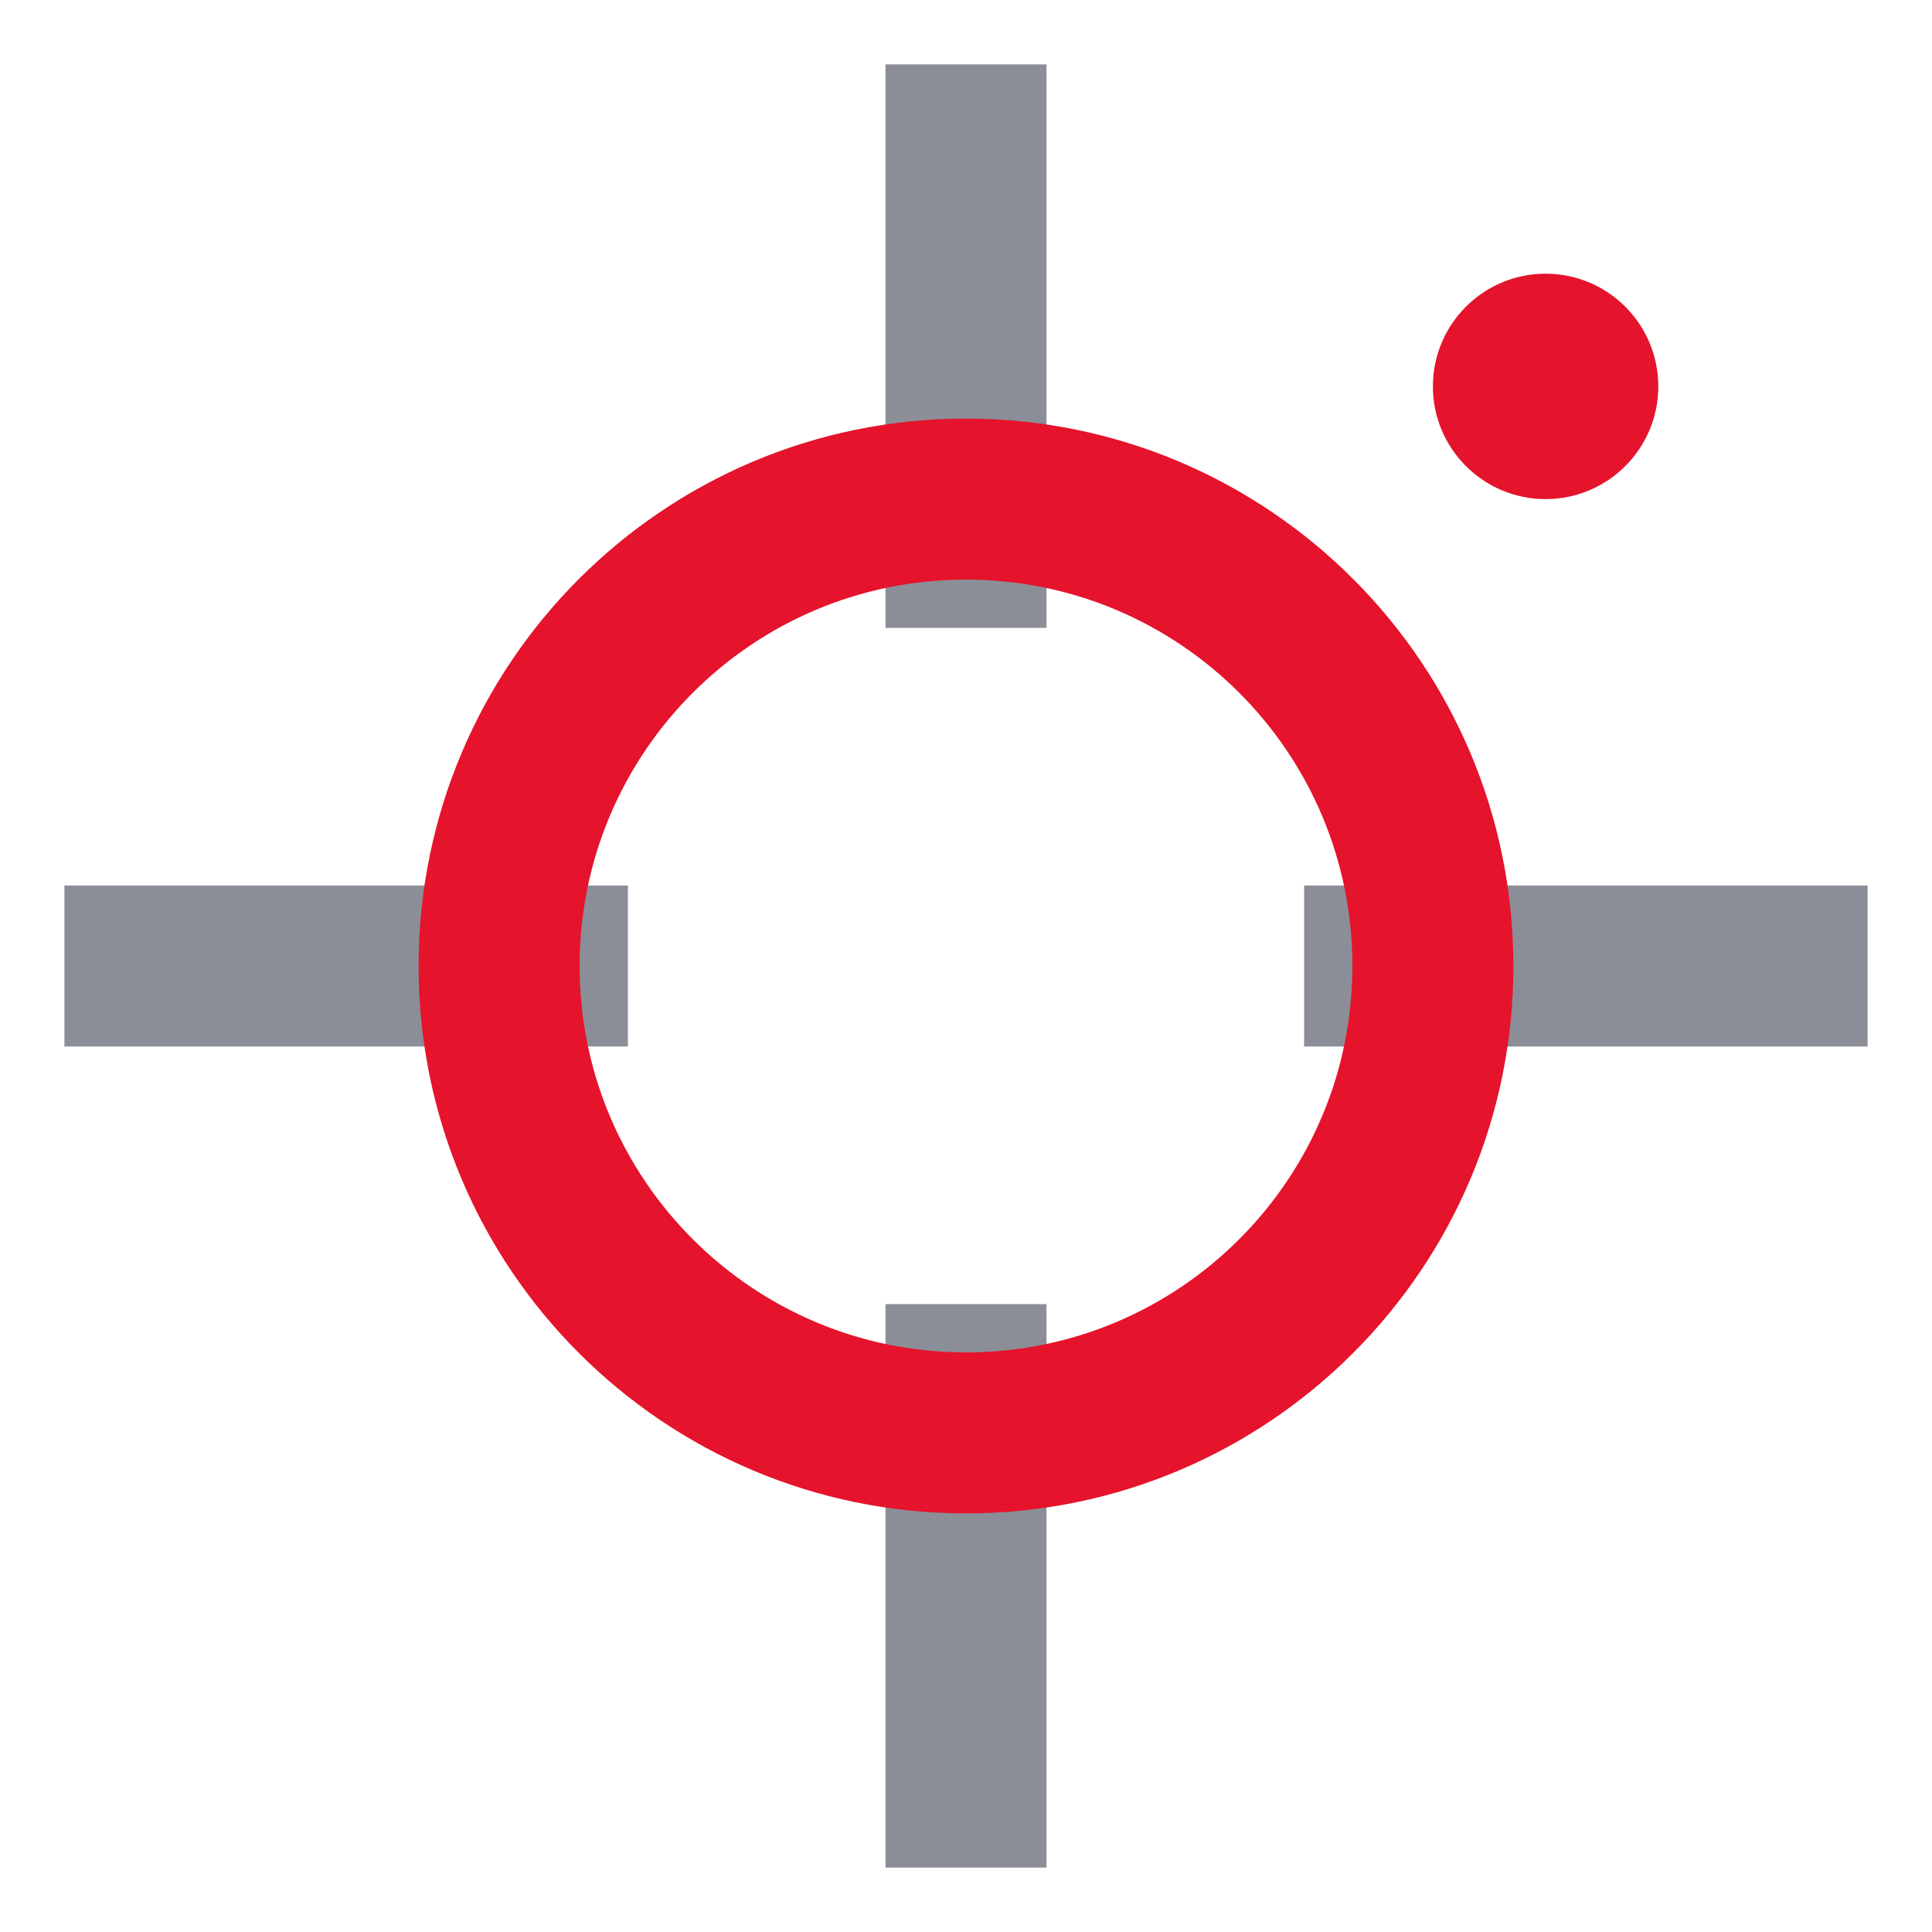
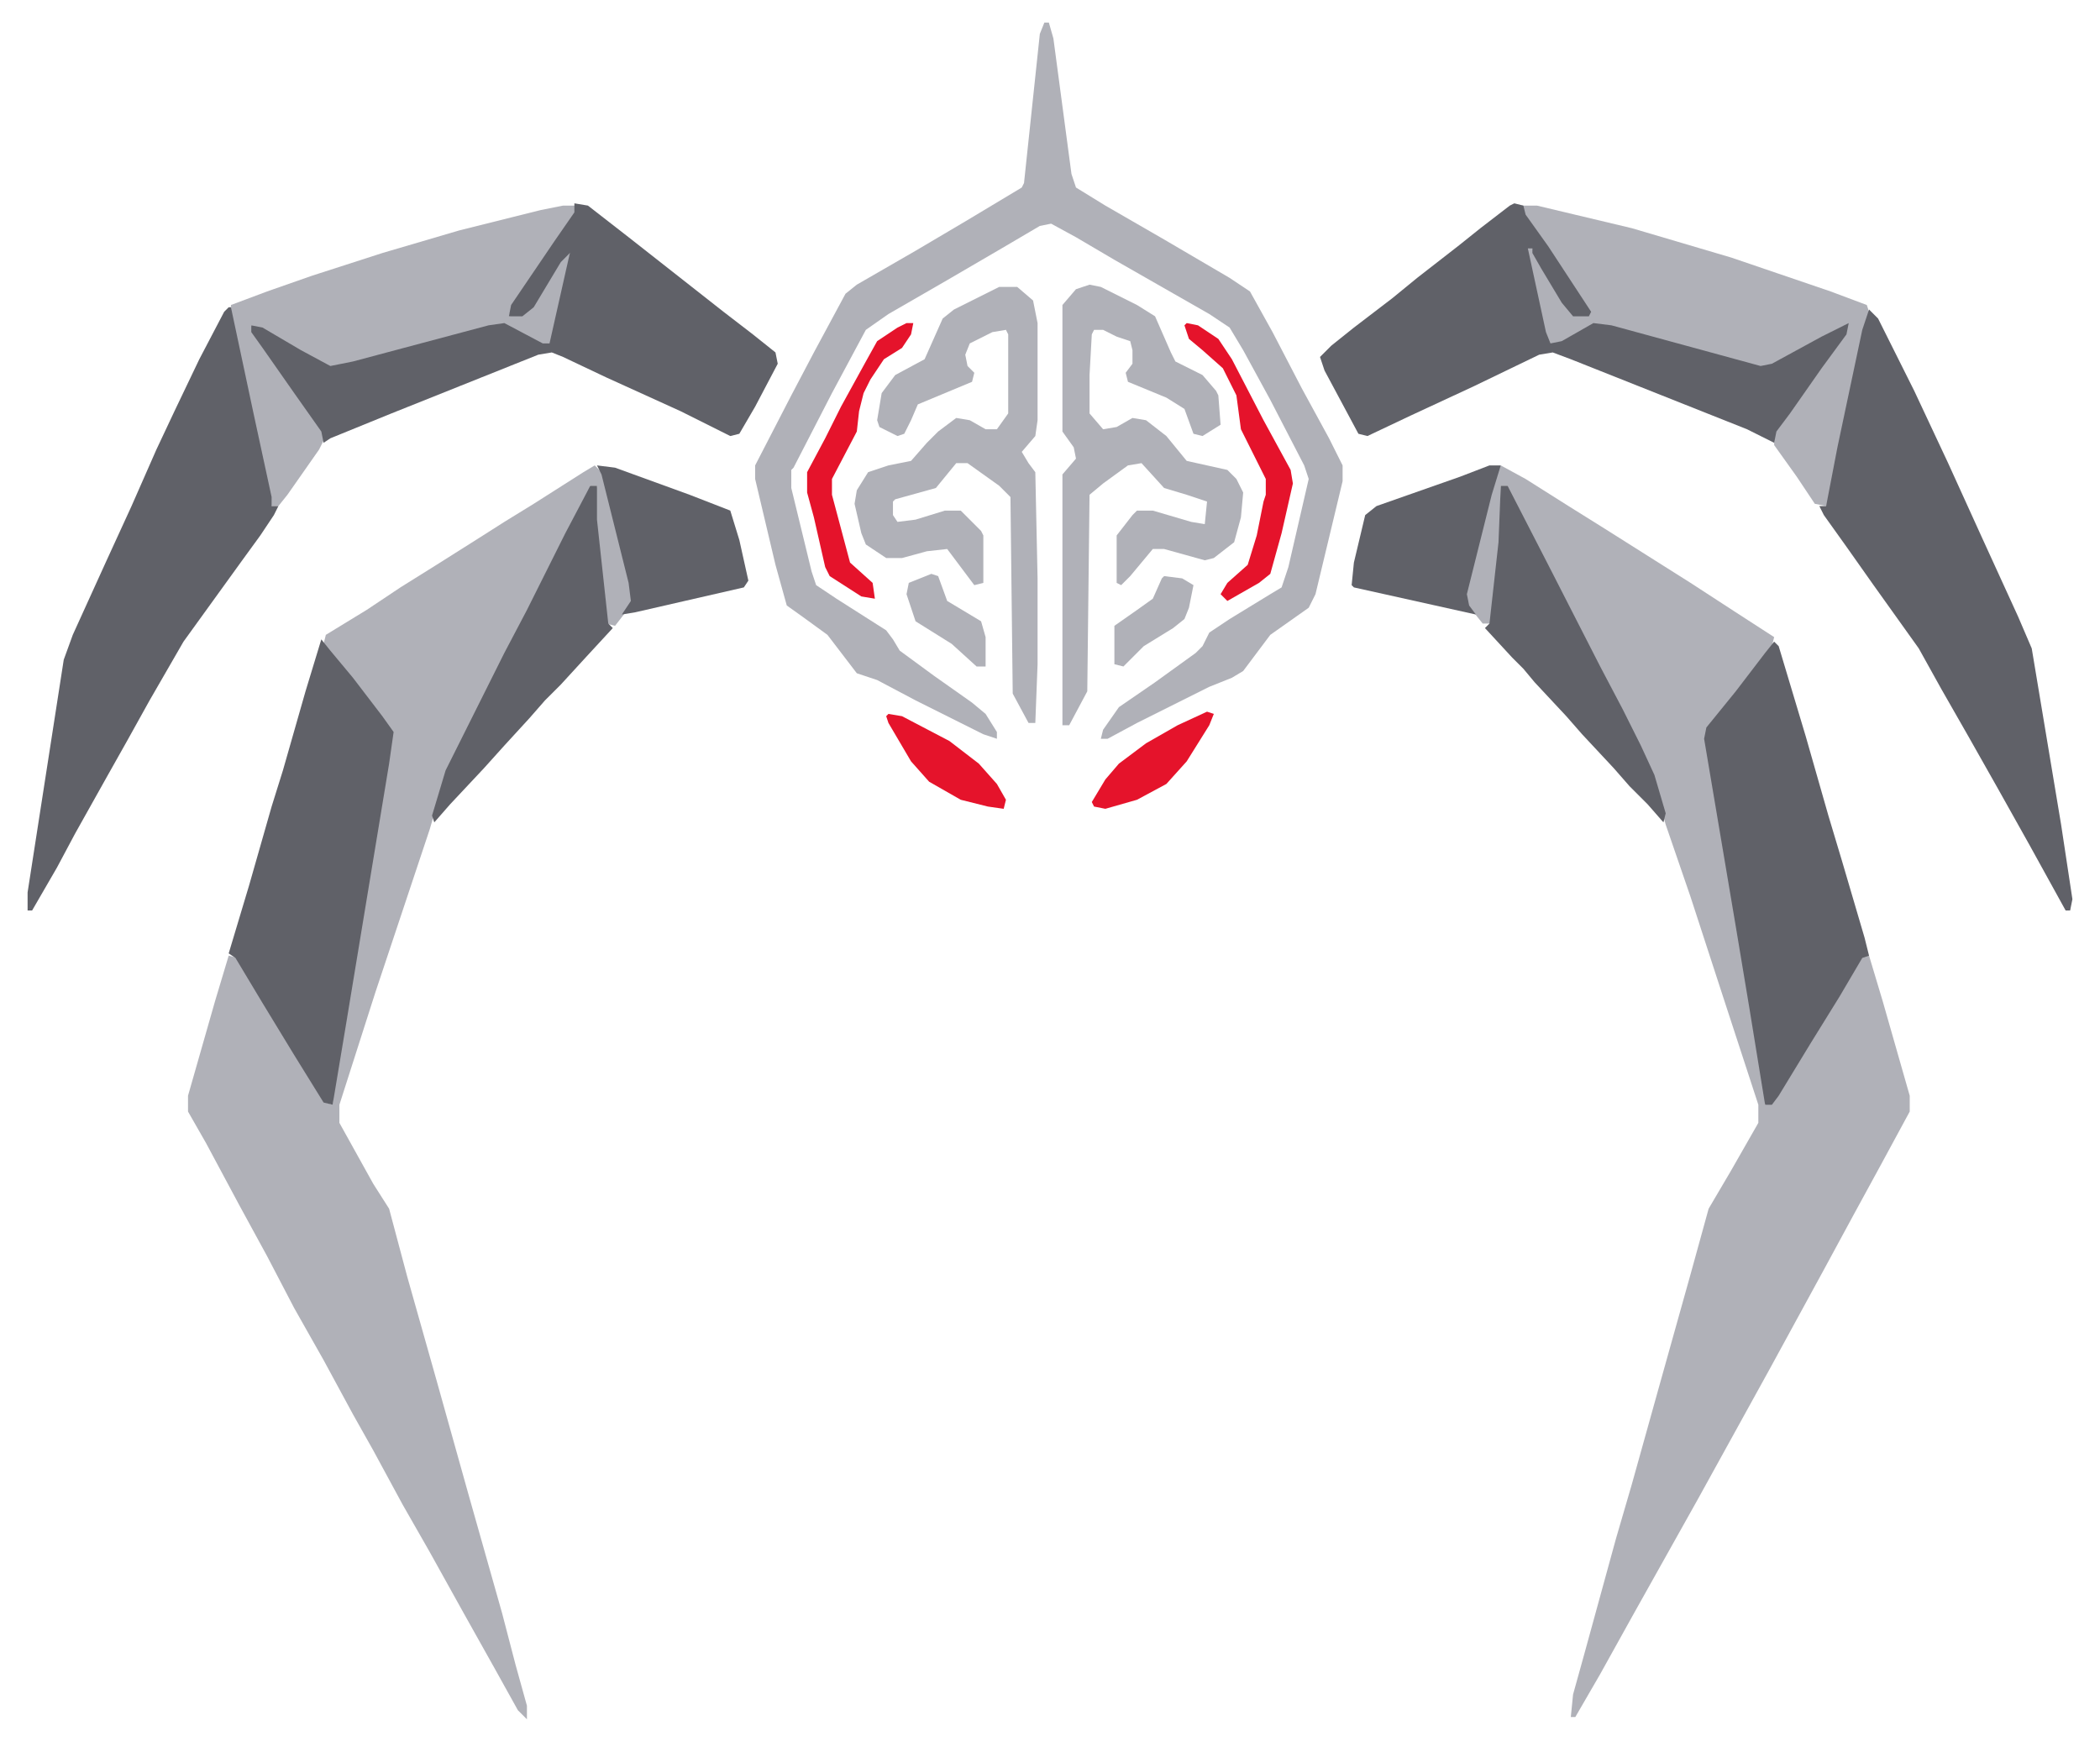
- <svg xmlns="http://www.w3.org/2000/svg" viewBox="0 0 24 24" width="88" height="88" role="img">
-   <path d="M12 1.8v5M12 17.2v5M1.8 12h5M17.2 12h5" fill="none" stroke="#8B8E97" stroke-width="2" stroke-linecap="square" />
-   <path d="M12 5.2a6.8 6.8 0 1 0 0 13.6a6.8 6.8 0 1 0 0-13.6zM12 7.2a4.8 4.8 0 1 1 0 9.6a4.8 4.8 0 1 1 0-9.6z" fill="#E5132B" fill-rule="evenodd" />
-   <circle cx="19.2" cy="4.8" r="1.4" fill="#E5132B" />
+ <svg xmlns="http://www.w3.org/2000/svg" viewBox="165 450 925 771" width="88" height="73" role="img">
+   <g>
+     <path d="M0,0 L4,4 L17,56 L16,62 L9,71 L5,70 L0,24 L0,13 L1,9 L-2,9 L-4,15 L-25,56 L-38,82 L-48,101 L-66,137 L-73,161 L-85,197 L-97,233 L-113,283 L-113,291 L-98,318 L-91,329 L-83,359 L-70,405 L-56,455 L-41,508 L-35,531 L-30,549 L-30,555 L-34,551 L-44,533 L-58,508 L-73,481 L-85,460 L-98,436 L-107,420 L-120,396 L-133,373 L-145,350 L-157,328 L-172,300 L-180,286 L-180,279 L-168,237 L-162,217 L-158,218 L-145,240 L-129,266 L-119,282 L-116,283 L-115,272 L-100,180 L-90,121 L-91,116 L-103,101 L-116,84 L-120,79 L-119,75 L-101,64 L-86,54 L-70,44 L-51,32 L-40,25 L-27,17 L-5,3 Z " transform="translate(426,656)" fill="#B0B1B8" />
+     <path d="M0,0 L3,0 L3,15 L8,61 L10,63 L-2,76 L-13,88 L-20,95 L-27,103 L-38,115 L-47,125 L-62,141 L-69,149 L-70,146 L-64,126 L-38,74 L-28,55 L-11,21 L-1,2 Z " transform="translate(424,665)" fill="#606168" />
+     <path d="M0,0 L4,5 L14,17 L27,34 L32,41 L30,55 L11,170 L5,206 L1,205 L-12,184 L-26,161 L-38,141 L-41,139 L-32,109 L-22,74 L-17,58 L-7,23 Z " transform="translate(305,733)" fill="#606168" />
+     <path d="M0,0 L8,1 L41,13 L59,20 L63,33 L67,51 L65,54 L17,65 L11,66 L15,60 L14,52 L2,4 Z " transform="translate(427,656)" fill="#606168" />
+   </g>
+   <g>
+     <path d="M0,0 L11,6 L30,18 L46,28 L65,40 L84,52 L104,65 L121,76 L120,80 L107,97 L96,111 L91,118 L93,133 L109,229 L117,277 L117,283 L120,282 L136,256 L150,233 L160,217 L163,217 L169,237 L181,279 L181,286 L168,310 L156,332 L143,356 L131,378 L119,400 L103,429 L87,458 L73,483 L59,508 L44,535 L33,554 L31,554 L32,544 L37,526 L51,475 L58,451 L70,408 L84,358 L92,329 L102,312 L114,291 L114,283 L98,234 L84,191 L73,159 L66,134 L58,118 L46,95 L29,61 L19,42 L8,20 L3,11 L3,9 L0,9 L0,34 L-4,70 L-8,70 L-16,60 L-14,49 L-3,5 Z " transform="translate(827,656)" fill="#B0B1B8" />
+     <path d="M0,0 L3,0 L21,35 L44,80 L54,99 L62,115 L68,128 L73,145 L72,149 L65,141 L57,133 L50,125 L36,110 L29,102 L15,87 L10,81 L5,76 L-7,63 L-5,61 L-1,25 Z " transform="translate(827,665)" fill="#606168" />
+     <path d="M0,0 L2,2 L14,42 L24,77 L30,97 L40,131 L42,139 L39,140 L29,157 L16,178 L2,201 L-1,205 L-4,205 L-11,162 L-17,126 L-31,43 L-30,38 L-17,22 L-4,5 Z " transform="translate(948,734)" fill="#606168" />
+     <path d="M0,0 L5,0 L1,13 L-10,57 L-9,62 L-6,66 L-24,62 L-60,54 L-61,53 L-60,43 L-55,22 L-50,18 L-13,5 Z " transform="translate(822,656)" fill="#606168" />
+   </g>
+   <g>
+     <path d="M0,0 L6,0 L5,5 L-6,20 L-23,46 L-24,49 L-16,47 L-9,37 L0,22 L3,21 L2,30 L-5,61 L-9,62 L-26,53 L-33,54 L-100,72 L-105,71 L-132,56 L-138,53 L-133,62 L-122,77 L-111,93 L-105,102 L-108,108 L-122,128 L-126,133 L-129,133 L-141,78 L-147,51 L-147,44 L-131,38 L-111,31 L-80,21 L-46,11 L-10,2 Z " transform="translate(412,541)" fill="#B0B1B8" />
+     <path d="M0,0 L6,1 L24,15 L38,26 L52,37 L66,48 L79,58 L89,66 L90,71 L80,90 L73,102 L69,103 L47,92 L14,77 L-5,68 L-10,66 L-16,67 L-51,81 L-81,93 L-108,104 L-111,106 L-112,101 L-124,84 L-138,64 L-143,57 L-143,54 L-138,55 L-121,65 L-108,72 L-98,70 L-38,54 L-31,53 L-14,62 L-11,62 L-2,22 L-6,26 L-18,46 L-23,50 L-29,50 L-28,45 L-9,17 L0,4 Z " transform="translate(417,540)" fill="#606168" />
+     <path d="M0,0 L1,0 L11,47 L19,84 L19,88 L22,88 L20,92 L14,101 L6,112 L-7,130 L-20,148 L-35,174 L-45,192 L-54,208 L-68,233 L-76,248 L-87,267 L-89,267 L-89,259 L-73,156 L-69,145 L-54,112 L-43,88 L-32,63 L-24,46 L-13,23 L-2,2 Z " transform="translate(264,586)" fill="#606168" />
+   </g>
+   <g>
+     <path d="M0,0 L7,0 L49,10 L93,23 L137,38 L153,44 L154,47 L142,102 L136,131 L135,133 L130,132 L122,120 L112,106 L112,100 L123,85 L137,65 L144,55 L144,53 L129,61 L111,71 L106,72 L36,53 L30,54 L16,62 L12,61 L9,52 L3,25 L3,19 L5,19 L11,30 L19,43 L23,48 L30,48 L25,39 L13,21 L1,4 Z " transform="translate(836,541)" fill="#B0B1B8" />
+     <path d="M0,0 L4,1 L5,5 L15,19 L34,48 L33,50 L26,50 L21,44 L12,29 L8,22 L8,20 L6,20 L14,57 L16,62 L21,61 L35,53 L43,54 L109,72 L114,71 L136,59 L148,53 L147,58 L136,73 L122,93 L116,101 L115,106 L103,100 L25,69 L17,66 L11,67 L-18,81 L-46,94 L-65,103 L-69,102 L-84,74 L-86,68 L-81,63 L-71,55 L-54,42 L-43,33 L-25,19 L-15,11 L-2,1 Z " transform="translate(833,540)" fill="#606168" />
+     <path d="M0,0 L4,4 L12,20 L20,36 L35,68 L50,101 L66,136 L72,150 L85,228 L90,261 L89,266 L87,266 L71,237 L57,212 L44,189 L32,168 L22,150 L12,136 L2,122 L-10,105 L-20,91 L-22,87 L-19,87 L-14,61 L-3,9 Z " transform="translate(990,587)" fill="#606168" />
+   </g>
+   <g>
+     <path d="M0,0 L2,0 L4,7 L12,67 L14,73 L27,81 L53,96 L82,113 L91,119 L101,137 L114,162 L126,184 L132,196 L132,203 L120,253 L117,259 L100,271 L88,287 L83,290 L73,294 L41,310 L28,317 L25,317 L26,313 L33,303 L49,292 L67,279 L70,276 L73,270 L82,264 L100,253 L105,250 L108,241 L117,202 L115,196 L100,167 L88,145 L82,135 L73,129 L45,113 L31,105 L14,95 L3,89 L-2,90 L-19,100 L-43,114 L-69,129 L-79,136 L-94,164 L-111,197 L-112,198 L-112,206 L-103,243 L-101,249 L-92,255 L-70,269 L-67,273 L-64,278 L-49,289 L-32,301 L-26,306 L-21,314 L-21,317 L-27,315 L-57,300 L-74,291 L-83,288 L-96,271 L-107,263 L-114,258 L-119,240 L-128,202 L-128,196 L-112,165 L-102,146 L-88,120 L-83,116 L-57,101 L-35,88 L-10,73 L-9,71 L-2,5 Z " transform="translate(625,460)" fill="#B0B1B8" />
+     <path d="M0,0 L5,1 L21,9 L29,14 L36,30 L38,34 L50,40 L56,47 L57,49 L58,62 L50,67 L46,66 L42,55 L34,50 L17,43 L16,39 L19,35 L19,29 L18,25 L12,23 L6,20 L2,20 L1,22 L0,40 L0,57 L6,64 L12,63 L19,59 L25,60 L34,67 L43,78 L61,82 L65,86 L68,92 L67,103 L64,114 L55,121 L51,122 L33,117 L28,117 L18,129 L14,133 L12,132 L12,111 L19,102 L21,100 L28,100 L45,105 L51,106 L52,96 L43,93 L33,90 L23,79 L17,80 L6,88 L0,93 L-1,180 L-9,195 L-12,195 L-12,84 L-6,77 L-7,72 L-12,65 L-12,9 L-6,2 Z " transform="translate(645,576)" fill="#B0B1B8" />
+     <path d="M0,0 L8,0 L15,6 L17,16 L17,59 L16,66 L10,73 L13,78 L16,82 L17,129 L17,167 L16,193 L13,193 L6,180 L5,93 L0,88 L-14,78 L-19,78 L-28,89 L-46,94 L-47,95 L-47,101 L-45,104 L-37,103 L-24,99 L-17,99 L-8,108 L-7,110 L-7,131 L-11,132 L-23,116 L-32,117 L-43,120 L-50,120 L-59,114 L-61,109 L-64,96 L-63,90 L-58,82 L-49,79 L-39,77 L-32,69 L-27,64 L-19,58 L-13,59 L-6,63 L-1,63 L4,56 L4,21 L3,19 L-3,20 L-13,25 L-15,30 L-14,35 L-11,38 L-12,42 L-36,52 L-39,59 L-42,65 L-45,66 L-53,62 L-54,59 L-52,47 L-46,39 L-33,32 L-25,14 L-20,10 Z " transform="translate(605,577)" fill="#B0B1B8" />
+     <path d="M0,0 L3,1 L7,12 L22,21 L24,28 L24,41 L20,41 L9,31 L-7,21 L-11,9 L-10,4 Z " transform="translate(575,704)" fill="#B0B1B8" />
+     <path d="M0,0 L8,1 L13,4 L11,14 L9,19 L4,23 L-9,31 L-18,40 L-22,39 L-22,22 L-12,15 L-5,10 L-1,1 Z " transform="translate(678,705)" fill="#B0B1B8" />
+     <path d="M0,0 L3,0 L2,5 L-2,11 L-10,16 L-16,25 L-19,31 L-21,39 L-22,48 L-33,69 L-33,76 L-29,91 L-25,106 L-15,115 L-14,122 L-20,121 L-34,112 L-36,108 L-41,86 L-44,75 L-44,66 L-36,51 L-29,37 L-18,17 L-13,8 L-4,2 Z " transform="translate(564,593)" fill="#E5132B" />
+     <path d="M0,0 L5,1 L14,7 L20,16 L34,43 L46,65 L47,71 L42,93 L37,111 L32,115 L18,123 L15,120 L18,115 L27,107 L31,94 L34,79 L35,76 L35,69 L24,47 L22,32 L16,20 L7,12 L1,7 L-1,1 Z " transform="translate(688,593)" fill="#E5132B" />
+   </g>
+   <g>
+     <path d="M0,0 L6,1 L27,12 L40,22 L48,31 L52,38 L51,42 L44,41 L32,38 L18,30 L10,21 L0,4 L-1,1 Z " transform="translate(556,766)" fill="#E5132B" />
+     <path d="M0,0 L3,1 L1,6 L-9,22 L-18,32 L-31,39 L-45,43 L-50,42 L-51,40 L-45,30 L-39,23 L-27,14 L-13,6 Z " transform="translate(697,765)" fill="#E5132B" />
+   </g>
</svg>
